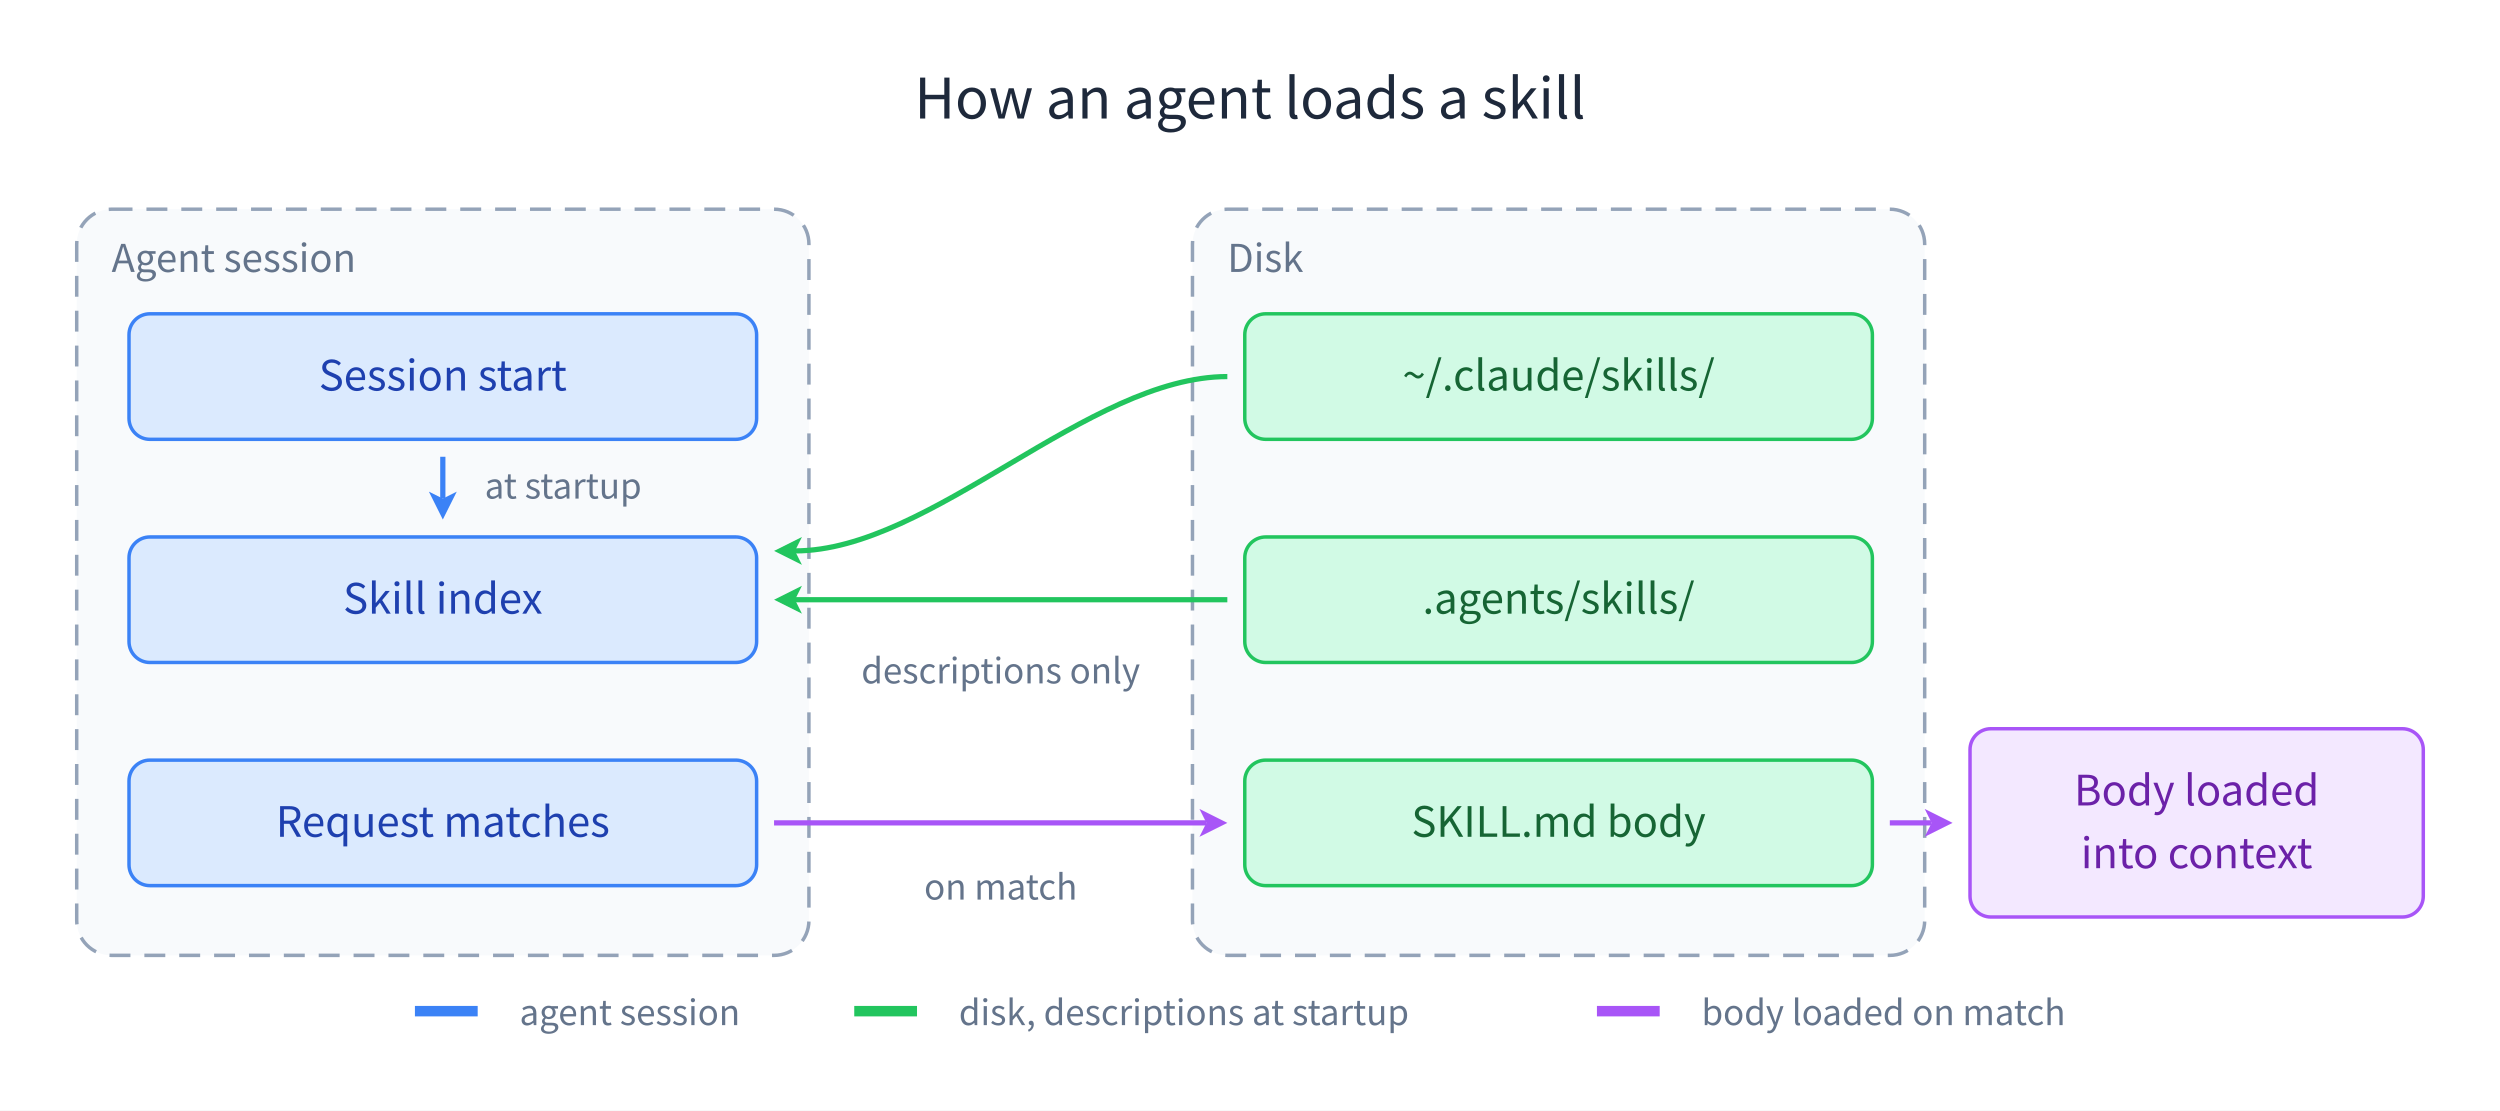
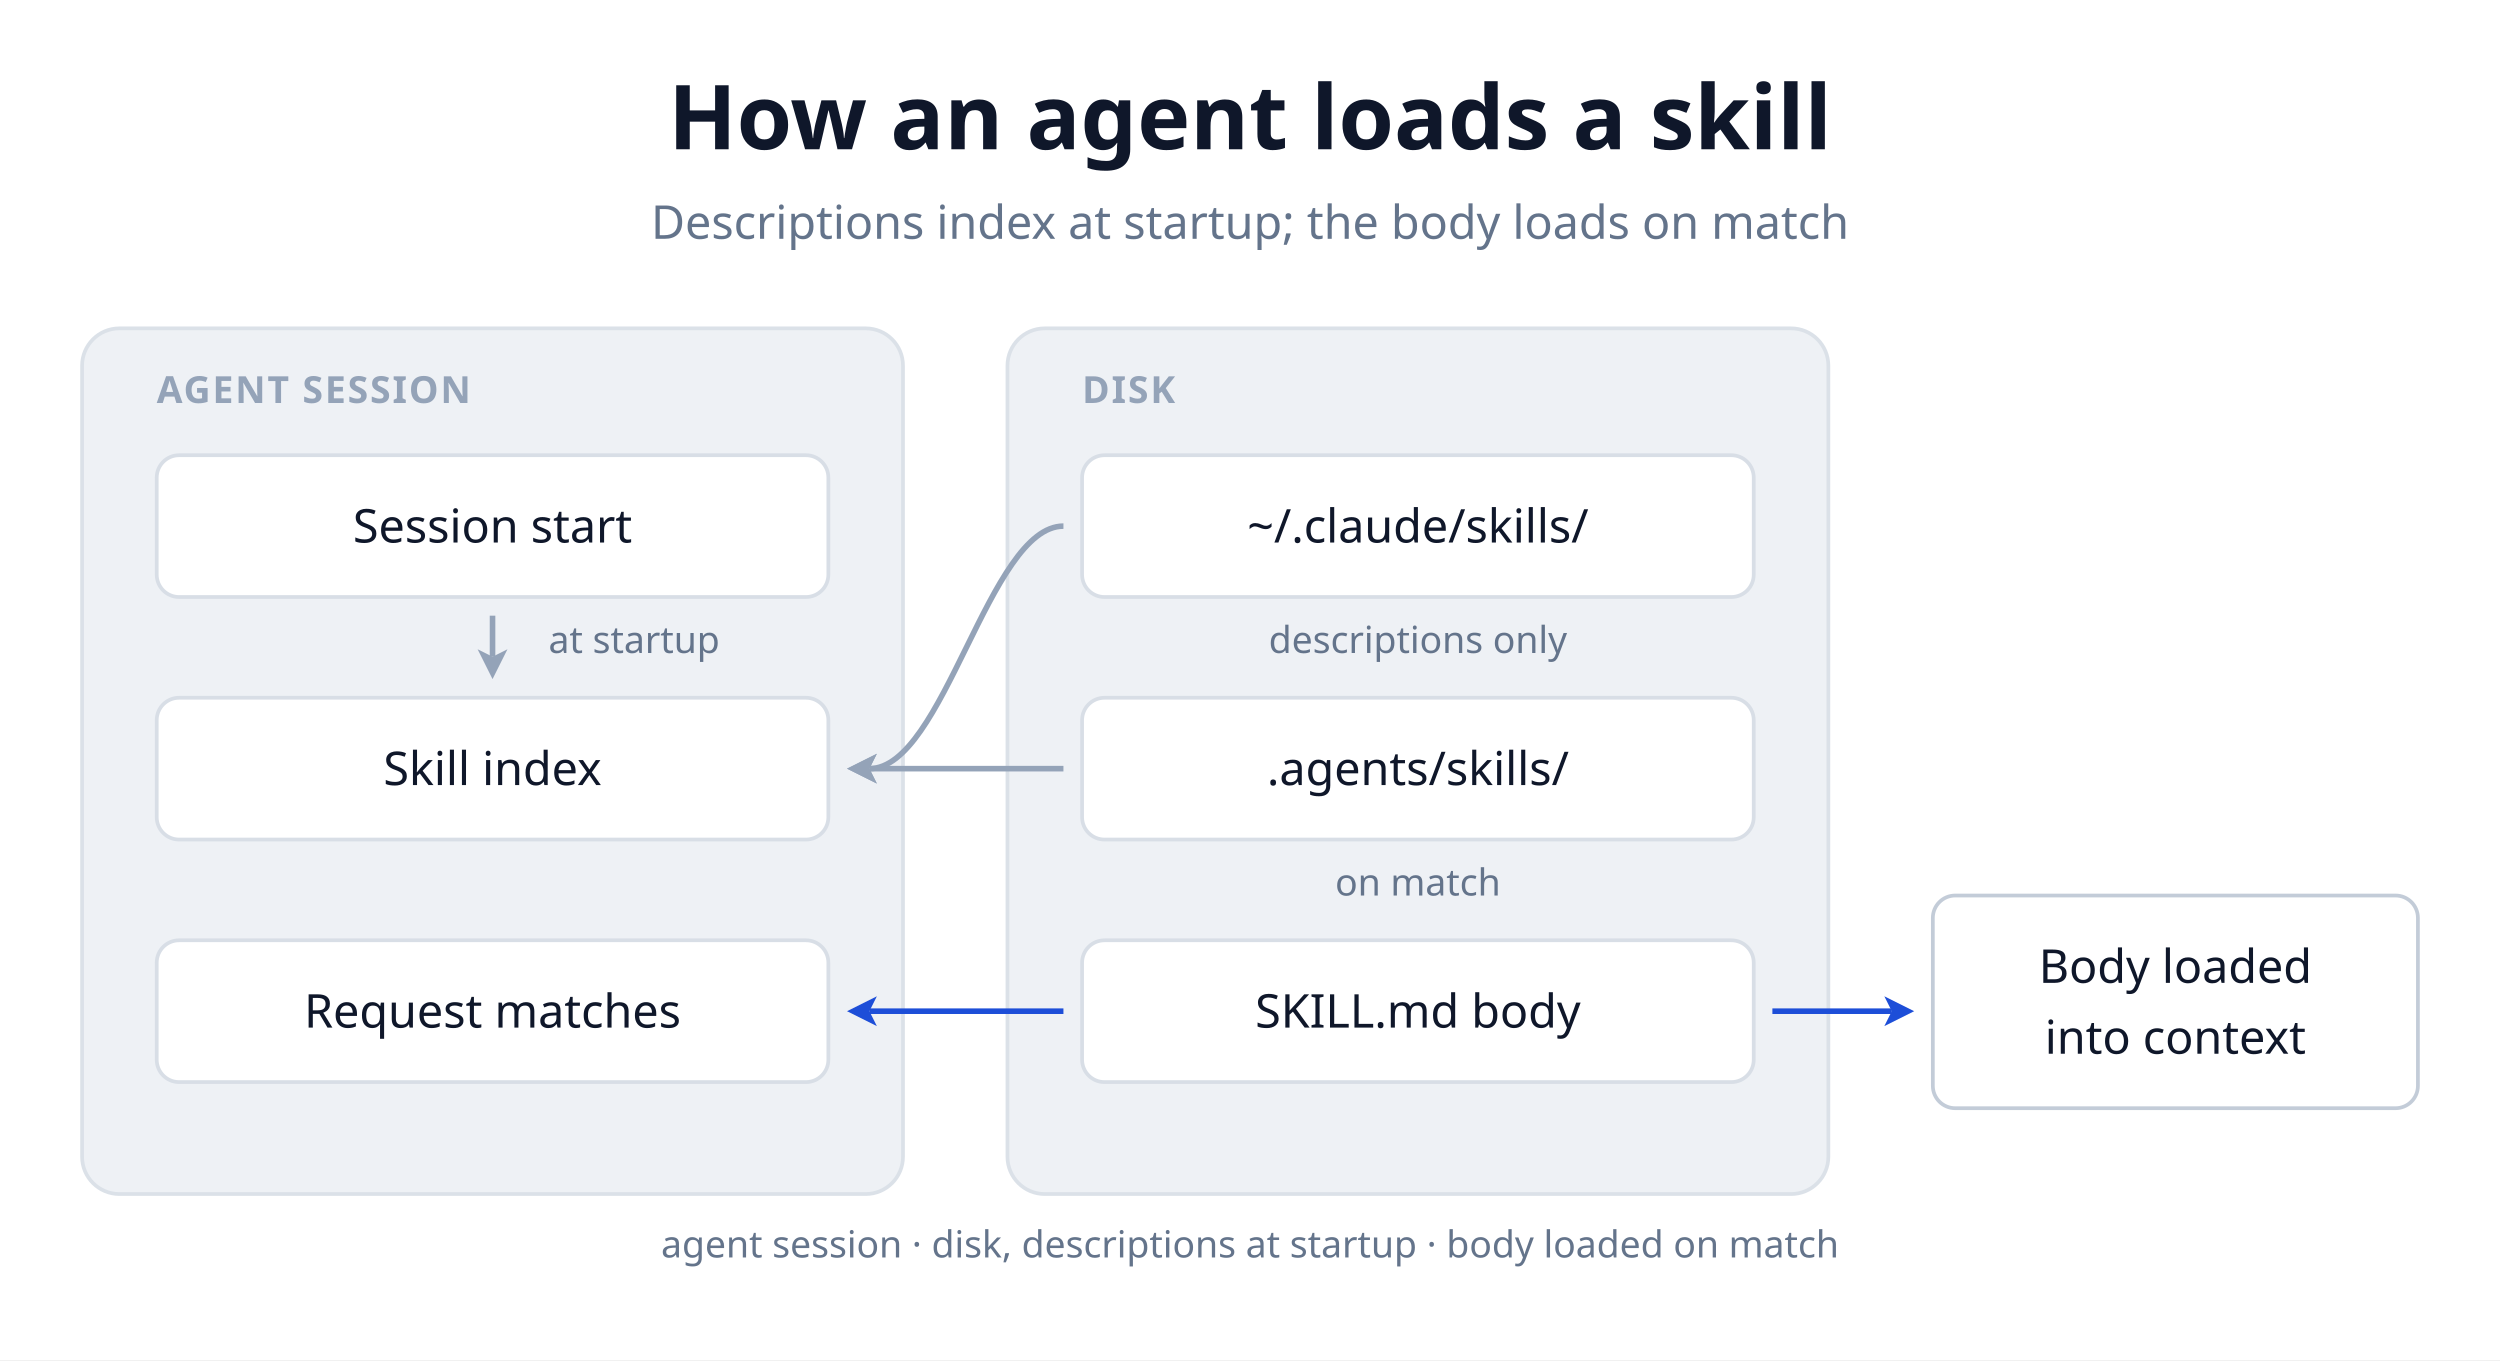
- <svg xmlns="http://www.w3.org/2000/svg" viewBox="13 0 717 318.5" width="717">
+ <svg xmlns="http://www.w3.org/2000/svg" width="670" viewBox="0 0 670 364.5" role="img" aria-labelledby="d-title">
  <style>
-     text { font-family: 'PingFang SC', 'Microsoft YaHei', 'Noto Sans CJK SC', system-ui, sans-serif; }
+     text { font-family: system-ui, sans-serif; }
  </style>
  <defs>
-     <marker id="arrow-blue" markerWidth="8" markerHeight="8" refX="2" refY="4" orient="auto" markerUnits="userSpaceOnUse">
-       <path d="M0,0 L8,4 L0,8 L2,4 z" fill="#3b82f6" />
+     <marker id="arrow" markerWidth="8" markerHeight="8" refX="2" refY="4" orient="auto" markerUnits="userSpaceOnUse">
+       <path d="M0,0 L8,4 L0,8 L2,4 z" fill="#94a3b8" />
    </marker>
-     <marker id="arrow-green" markerWidth="8" markerHeight="8" refX="2" refY="4" orient="auto" markerUnits="userSpaceOnUse">
-       <path d="M0,0 L8,4 L0,8 L2,4 z" fill="#22c55e" />
+     <marker id="arrow-accent" markerWidth="8" markerHeight="8" refX="2" refY="4" orient="auto" markerUnits="userSpaceOnUse">
+       <path d="M0,0 L8,4 L0,8 L2,4 z" fill="#1d4ed8" />
    </marker>
-     <marker id="arrow-purple" markerWidth="8" markerHeight="8" refX="2" refY="4" orient="auto" markerUnits="userSpaceOnUse">
-       <path d="M0,0 L8,4 L0,8 L2,4 z" fill="#a855f7" />
+     <marker id="arrow-fail" markerWidth="8" markerHeight="8" refX="2" refY="4" orient="auto" markerUnits="userSpaceOnUse">
+       <path d="M0,0 L8,4 L0,8 L2,4 z" fill="#dc2626" />
    </marker>
  </defs>
-   <rect x="13" y="0" width="717" height="318.5" fill="#ffffff" />
-   <text x="371.5" y="34" font-size="16" fill="#1e293b" text-anchor="middle">How an agent loads a skill</text>
-   <rect x="35" y="60" width="210" height="214" rx="10" fill="#f8fafc" stroke="#94a3b8" stroke-dasharray="6,4" />
-   <text x="45" y="78" font-size="11" fill="#64748b">Agent session</text>
-   <rect x="355" y="60" width="210" height="214" rx="10" fill="#f8fafc" stroke="#94a3b8" stroke-dasharray="6,4" />
-   <text x="365" y="78" font-size="11" fill="#64748b">Disk</text>
-   <path d="M140,131 L 140,143" fill="none" stroke="#3b82f6" stroke-width="1.5" marker-end="url(#arrow-blue)" />
-   <path d="M365,108 C 325,108 280,158 241,158" fill="none" stroke="#22c55e" stroke-width="1.5" marker-end="url(#arrow-green)" />
-   <path d="M365,172 L 241,172" fill="none" stroke="#22c55e" stroke-width="1.5" marker-end="url(#arrow-green)" />
-   <path d="M235,236 L 359,236" fill="none" stroke="#a855f7" stroke-width="1.5" marker-end="url(#arrow-purple)" />
-   <path d="M555,236 L 567,236" fill="none" stroke="#a855f7" stroke-width="1.5" marker-end="url(#arrow-purple)" />
-   <rect x="50" y="90" width="180" height="36" rx="6" fill="#dbeafe" stroke="#3b82f6" />
-   <text x="140" y="112" font-size="12" fill="#1e40af" text-anchor="middle">Session start</text>
-   <rect x="50" y="154" width="180" height="36" rx="6" fill="#dbeafe" stroke="#3b82f6" />
-   <text x="140" y="176" font-size="12" fill="#1e40af" text-anchor="middle">Skill index</text>
-   <rect x="50" y="218" width="180" height="36" rx="6" fill="#dbeafe" stroke="#3b82f6" />
-   <text x="140" y="240" font-size="12" fill="#1e40af" text-anchor="middle">Request matches</text>
-   <rect x="370" y="90" width="180" height="36" rx="6" fill="#d1fae5" stroke="#22c55e" />
-   <text x="460" y="112" font-size="12" fill="#166534" text-anchor="middle">~/.claude/skills/</text>
-   <rect x="370" y="154" width="180" height="36" rx="6" fill="#d1fae5" stroke="#22c55e" />
-   <text x="460" y="176" font-size="12" fill="#166534" text-anchor="middle">.agents/skills/</text>
-   <rect x="370" y="218" width="180" height="36" rx="6" fill="#d1fae5" stroke="#22c55e" />
-   <text x="460" y="240" font-size="12" fill="#166534" text-anchor="middle">SKILL.md body</text>
-   <rect x="578" y="209" width="130" height="54" rx="6" fill="#f3e8ff" stroke="#a855f7" />
-   <text x="643" y="231" font-size="12" fill="#6b21a8" text-anchor="middle">Body loaded</text>
-   <text x="643" y="249" font-size="12" fill="#6b21a8" text-anchor="middle">into context</text>
-   <text x="152" y="143" font-size="10" fill="#64748b">at startup</text>
-   <text x="300" y="196" font-size="10" fill="#64748b" text-anchor="middle">descriptions only</text>
-   <text x="300" y="258" font-size="10" fill="#64748b" text-anchor="middle">on match</text>
-   <path d="M132,290 L 150,290" fill="none" stroke="#3b82f6" stroke-width="3" />
-   <text x="162" y="294" font-size="10" fill="#64748b">agent session</text>
-   <path d="M258,290 L 276,290" fill="none" stroke="#22c55e" stroke-width="3" />
-   <text x="288" y="294" font-size="10" fill="#64748b">disk, descriptions at startup</text>
-   <path d="M471,290 L 489,290" fill="none" stroke="#a855f7" stroke-width="3" />
-   <text x="501" y="294" font-size="10" fill="#64748b">body loaded on match</text>
+   <rect x="0" y="0" width="670" height="364.5" fill="#ffffff" />
+   <text x="335" y="40" font-size="24" font-weight="650" fill="#0f172a" text-anchor="middle">How an agent loads a skill</text>
+   <text x="335" y="64" font-size="12.5" fill="#64748b" text-anchor="middle">Descriptions index at startup; the body loads on match</text>
+   <rect x="22" y="88" width="220" height="232" rx="10" fill="#eef1f5" stroke="#dbe1e8" />
+   <text x="42" y="108" font-size="10" font-weight="600" letter-spacing="0.5" fill="#94a3b8">AGENT SESSION</text>
+   <rect x="270" y="88" width="220" height="232" rx="10" fill="#eef1f5" stroke="#dbe1e8" />
+   <text x="290" y="108" font-size="10" font-weight="600" letter-spacing="0.5" fill="#94a3b8">DISK</text>
+   <path d="M132,165 L 132,176" fill="none" stroke="#94a3b8" stroke-width="1.5" marker-end="url(#arrow)" />
+   <path d="M285,141 C 265,141 253,206 233,206" fill="none" stroke="#94a3b8" stroke-width="1.5" marker-end="url(#arrow)" />
+   <path d="M285,206 L 233,206" fill="none" stroke="#94a3b8" stroke-width="1.5" marker-end="url(#arrow)" />
+   <path d="M285,271 L 233,271" fill="none" stroke="#1d4ed8" stroke-width="1.5" marker-end="url(#arrow-accent)" />
+   <path d="M475,271 L 507,271" fill="none" stroke="#1d4ed8" stroke-width="1.5" marker-end="url(#arrow-accent)" />
+   <rect x="42" y="122" width="180" height="38" rx="6" fill="#ffffff" stroke="#d8dee6" />
+   <text x="132" y="145.4" font-size="12.5" fill="#0f172a" text-anchor="middle">Session start</text>
+   <rect x="42" y="187" width="180" height="38" rx="6" fill="#ffffff" stroke="#d8dee6" />
+   <text x="132" y="210.4" font-size="12.5" fill="#0f172a" text-anchor="middle">Skill index</text>
+   <rect x="42" y="252" width="180" height="38" rx="6" fill="#ffffff" stroke="#d8dee6" />
+   <text x="132" y="275.4" font-size="12.5" fill="#0f172a" text-anchor="middle">Request matches</text>
+   <rect x="290" y="122" width="180" height="38" rx="6" fill="#ffffff" stroke="#d8dee6" />
+   <text x="380" y="145.4" font-size="12.5" fill="#0f172a" text-anchor="middle">~/.claude/skills/</text>
+   <rect x="290" y="187" width="180" height="38" rx="6" fill="#ffffff" stroke="#d8dee6" />
+   <text x="380" y="210.4" font-size="12.5" fill="#0f172a" text-anchor="middle">.agents/skills/</text>
+   <rect x="290" y="252" width="180" height="38" rx="6" fill="#ffffff" stroke="#d8dee6" />
+   <text x="380" y="275.4" font-size="12.5" fill="#0f172a" text-anchor="middle">SKILL.md body</text>
+   <rect x="518" y="240" width="130" height="57" rx="6" fill="#ffffff" stroke="#c3ccd8" />
+   <text x="583" y="263.4" font-size="12.5" fill="#0f172a" text-anchor="middle">Body loaded</text>
+   <text x="583" y="282.4" font-size="12.5" fill="#0f172a" text-anchor="middle">into context</text>
+   <text x="147" y="175" font-size="10" fill="#64748b">at startup</text>
+   <text x="380" y="175" font-size="10" fill="#64748b" text-anchor="middle">descriptions only</text>
+   <text x="380" y="240" font-size="10" fill="#64748b" text-anchor="middle">on match</text>
+   <text x="335" y="337" font-size="10" fill="#64748b" text-anchor="middle">agent session · disk, descriptions at startup · body loaded on match</text>
</svg>
